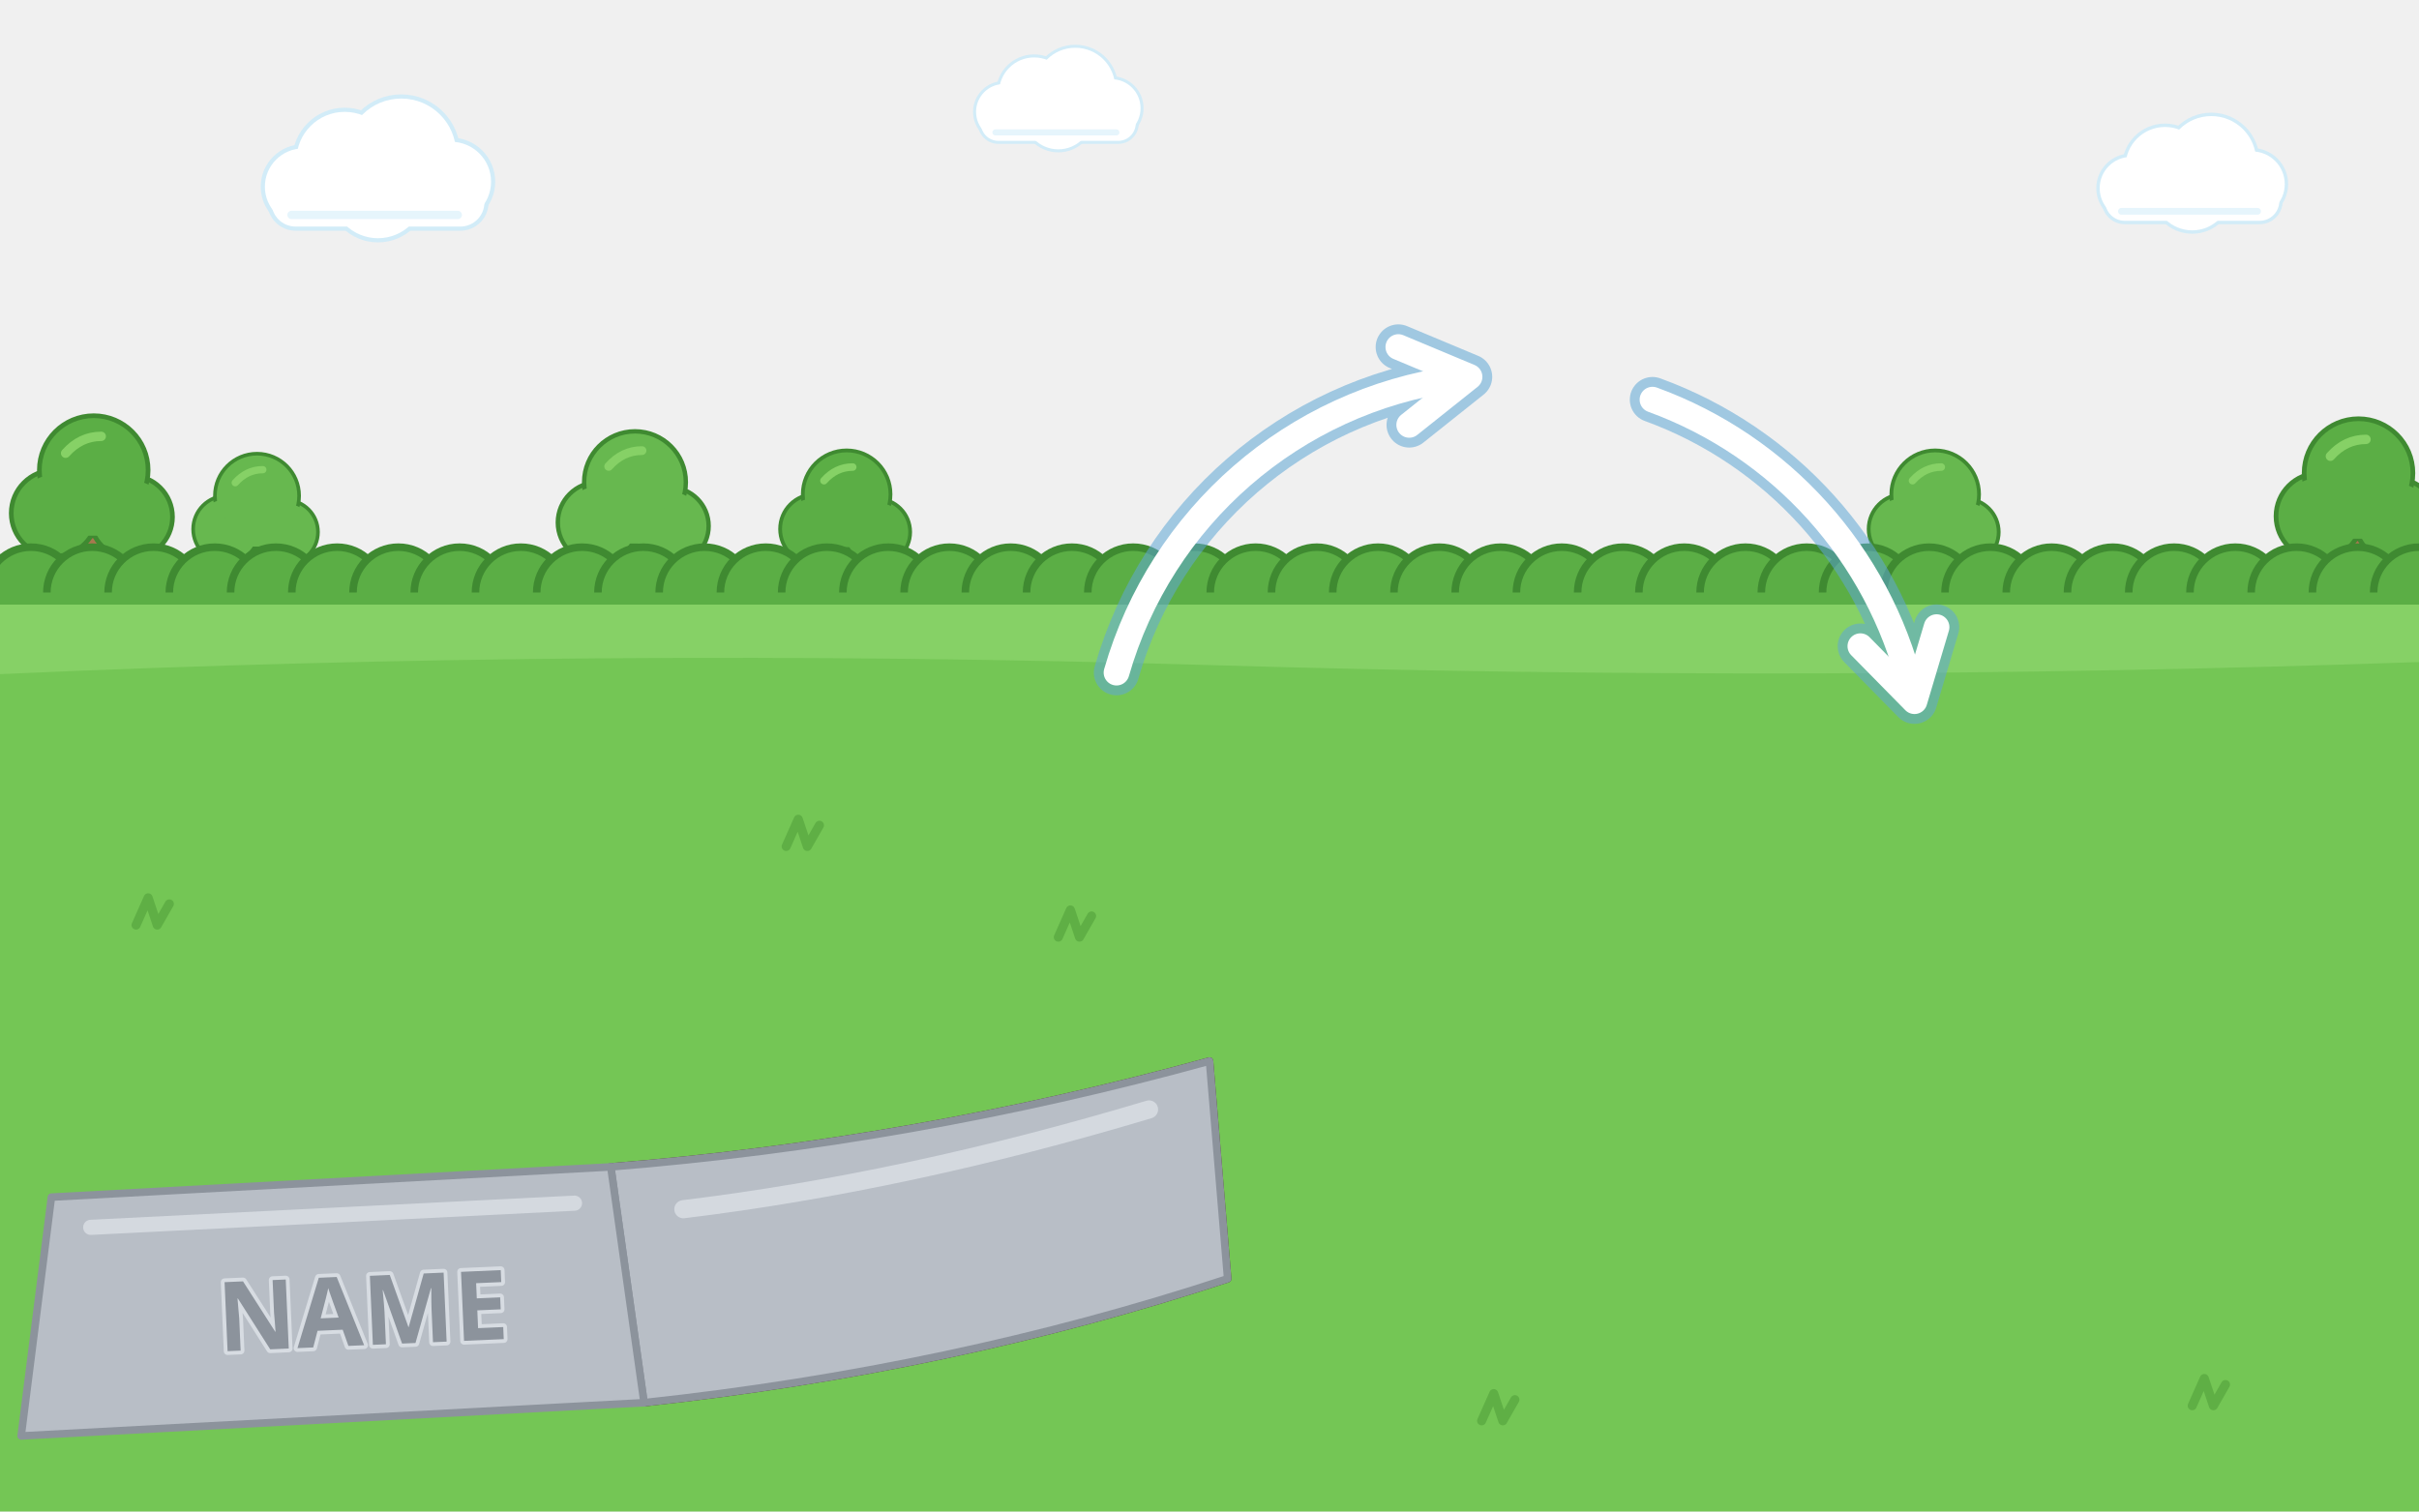
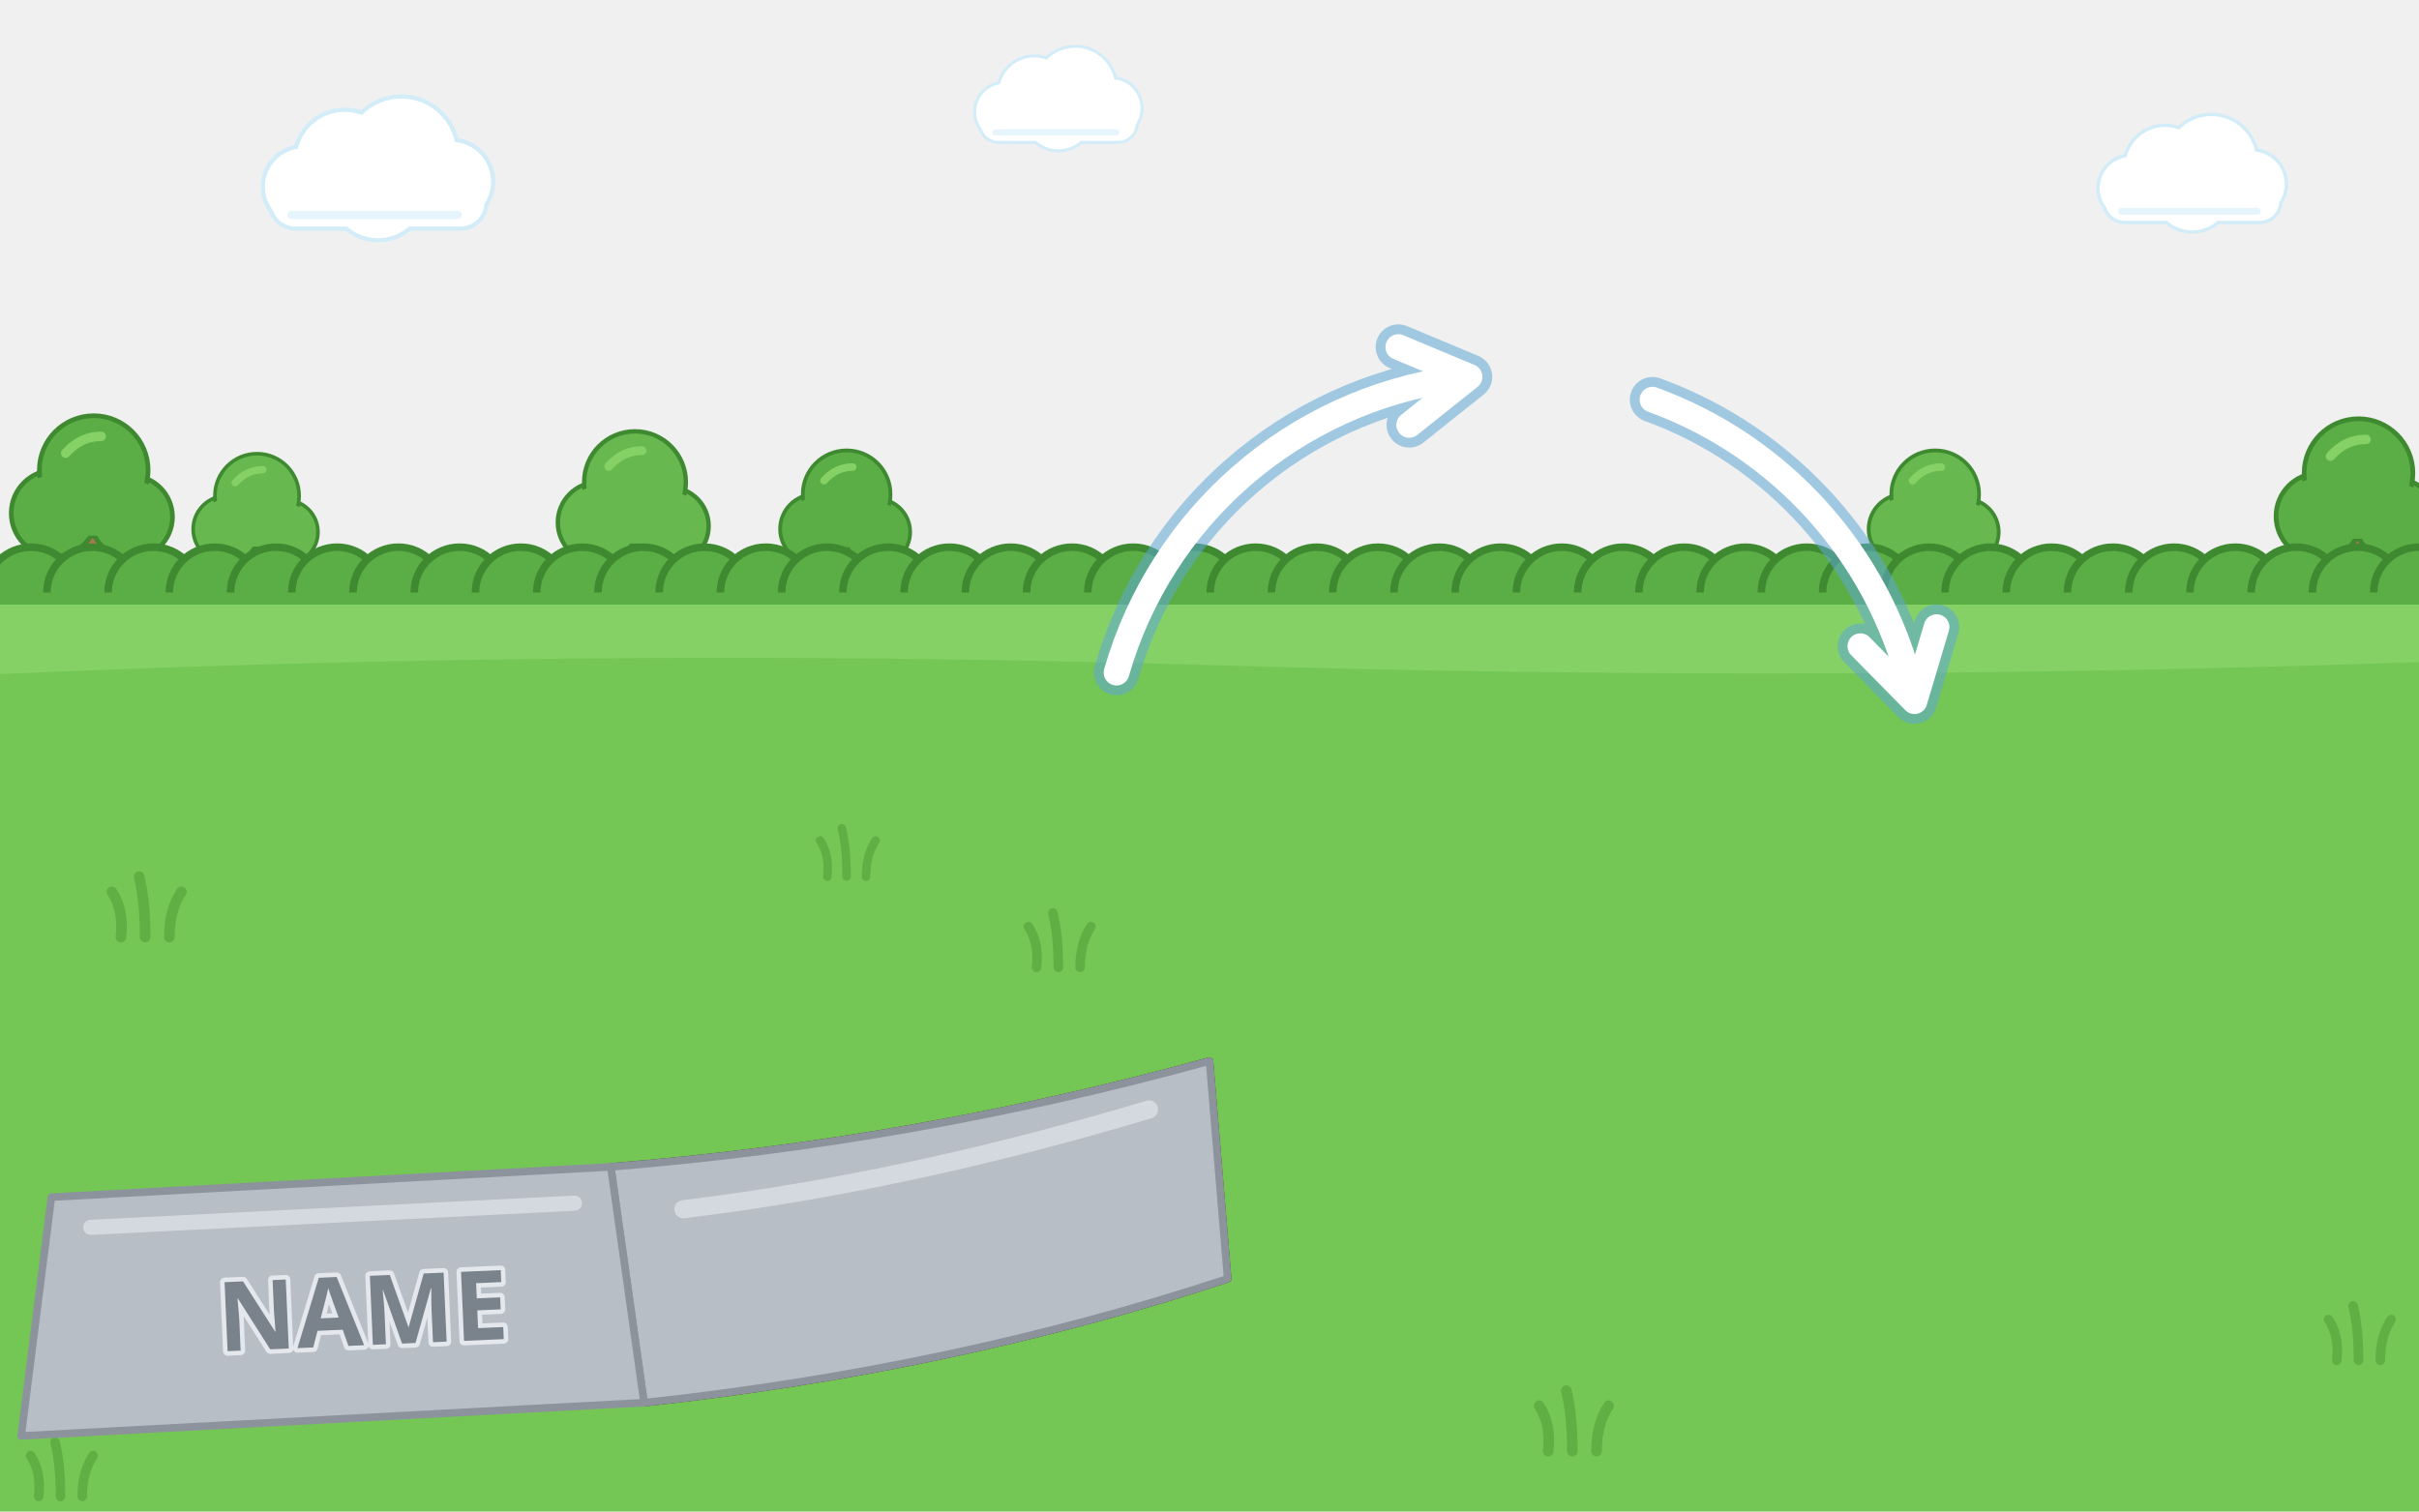
<svg xmlns="http://www.w3.org/2000/svg" viewBox="0 0 1600 1000" width="1600" height="1000" stroke-linejoin="round" stroke-linecap="round">
  <rect width="1600" height="420" fill="url(#d2-grad-sky)" />
  <g class="sb-float">
    <g transform="translate(250 118) scale(0.55)">
      <g fill="#D2ECF8" stroke="#D2ECF8" stroke-width="10">
        <circle cx="-90" cy="10" r="46" />
        <circle cx="-40" cy="-22" r="58" />
        <circle cx="28" cy="-30" r="66" />
        <circle cx="88" cy="4" r="48" />
        <circle cx="0" cy="16" r="56" />
        <rect x="-128" y="0" width="256" height="58" rx="29" />
      </g>
      <g fill="#FFFFFF">
        <circle cx="-90" cy="10" r="46" />
        <circle cx="-40" cy="-22" r="58" />
        <circle cx="28" cy="-30" r="66" />
        <circle cx="88" cy="4" r="48" />
        <circle cx="0" cy="16" r="56" />
        <rect x="-128" y="0" width="256" height="58" rx="29" />
      </g>
      <path d="M -104 44 H 96" stroke="#E6F5FC" stroke-width="10" fill="none" />
    </g>
  </g>
  <g transform="translate(700 70) scale(0.4)">
    <g fill="#D2ECF8" stroke="#D2ECF8" stroke-width="10">
      <circle cx="-90" cy="10" r="46" />
      <circle cx="-40" cy="-22" r="58" />
      <circle cx="28" cy="-30" r="66" />
      <circle cx="88" cy="4" r="48" />
      <circle cx="0" cy="16" r="56" />
      <rect x="-128" y="0" width="256" height="58" rx="29" />
    </g>
    <g fill="#FFFFFF">
      <circle cx="-90" cy="10" r="46" />
      <circle cx="-40" cy="-22" r="58" />
      <circle cx="28" cy="-30" r="66" />
      <circle cx="88" cy="4" r="48" />
      <circle cx="0" cy="16" r="56" />
      <rect x="-128" y="0" width="256" height="58" rx="29" />
    </g>
    <path d="M -104 44 H 96" stroke="#E6F5FC" stroke-width="10" fill="none" />
  </g>
  <g transform="translate(1450 120) scale(0.45)">
    <g fill="#D2ECF8" stroke="#D2ECF8" stroke-width="10">
      <circle cx="-90" cy="10" r="46" />
      <circle cx="-40" cy="-22" r="58" />
      <circle cx="28" cy="-30" r="66" />
      <circle cx="88" cy="4" r="48" />
      <circle cx="0" cy="16" r="56" />
      <rect x="-128" y="0" width="256" height="58" rx="29" />
    </g>
    <g fill="#FFFFFF">
      <circle cx="-90" cy="10" r="46" />
      <circle cx="-40" cy="-22" r="58" />
      <circle cx="28" cy="-30" r="66" />
      <circle cx="88" cy="4" r="48" />
      <circle cx="0" cy="16" r="56" />
      <rect x="-128" y="0" width="256" height="58" rx="29" />
    </g>
    <path d="M -104 44 H 96" stroke="#E6F5FC" stroke-width="10" fill="none" />
  </g>
  <g transform="translate(62 404) scale(0.62)">
    <rect x="-12" y="-80" width="24" height="84" rx="10" fill="#A8784F" stroke="#6E4A2C" stroke-width="5" />
    <g fill="#5BAE45" stroke="#3F8A31" stroke-width="5">
      <circle cx="-42" cy="-104" r="46" />
      <circle cx="40" cy="-100" r="44" />
      <circle cx="0" cy="-150" r="58" />
    </g>
    <g fill="#5BAE45">
      <circle cx="-42" cy="-104" r="41" />
      <circle cx="40" cy="-100" r="39" />
      <circle cx="0" cy="-150" r="53" />
      <rect x="-60" y="-120" width="110" height="40" rx="20" />
    </g>
    <path d="M -30 -168 Q -14 -186 8 -186" fill="none" stroke="#86D166" stroke-width="10" />
  </g>
  <g transform="translate(170 400) scale(0.48)">
    <rect x="-12" y="-80" width="24" height="84" rx="10" fill="#A8784F" stroke="#6E4A2C" stroke-width="5" />
    <g fill="#67B84F" stroke="#3F8A31" stroke-width="5">
      <circle cx="-42" cy="-104" r="46" />
      <circle cx="40" cy="-100" r="44" />
      <circle cx="0" cy="-150" r="58" />
    </g>
    <g fill="#67B84F">
      <circle cx="-42" cy="-104" r="41" />
      <circle cx="40" cy="-100" r="39" />
      <circle cx="0" cy="-150" r="53" />
      <rect x="-60" y="-120" width="110" height="40" rx="20" />
    </g>
    <path d="M -30 -168 Q -14 -186 8 -186" fill="none" stroke="#86D166" stroke-width="10" />
  </g>
  <g transform="translate(420 406) scale(0.58)">
    <rect x="-12" y="-80" width="24" height="84" rx="10" fill="#A8784F" stroke="#6E4A2C" stroke-width="5" />
    <g fill="#67B84F" stroke="#3F8A31" stroke-width="5">
      <circle cx="-42" cy="-104" r="46" />
      <circle cx="40" cy="-100" r="44" />
      <circle cx="0" cy="-150" r="58" />
    </g>
    <g fill="#67B84F">
      <circle cx="-42" cy="-104" r="41" />
      <circle cx="40" cy="-100" r="39" />
      <circle cx="0" cy="-150" r="53" />
      <rect x="-60" y="-120" width="110" height="40" rx="20" />
    </g>
    <path d="M -30 -168 Q -14 -186 8 -186" fill="none" stroke="#86D166" stroke-width="10" />
  </g>
  <g transform="translate(560 402) scale(0.5)">
    <rect x="-12" y="-80" width="24" height="84" rx="10" fill="#A8784F" stroke="#6E4A2C" stroke-width="5" />
    <g fill="#5BAE45" stroke="#3F8A31" stroke-width="5">
      <circle cx="-42" cy="-104" r="46" />
      <circle cx="40" cy="-100" r="44" />
      <circle cx="0" cy="-150" r="58" />
    </g>
    <g fill="#5BAE45">
      <circle cx="-42" cy="-104" r="41" />
      <circle cx="40" cy="-100" r="39" />
      <circle cx="0" cy="-150" r="53" />
      <rect x="-60" y="-120" width="110" height="40" rx="20" />
    </g>
    <path d="M -30 -168 Q -14 -186 8 -186" fill="none" stroke="#86D166" stroke-width="10" />
  </g>
  <g transform="translate(1280 402) scale(0.5)">
    <rect x="-12" y="-80" width="24" height="84" rx="10" fill="#A8784F" stroke="#6E4A2C" stroke-width="5" />
    <g fill="#67B84F" stroke="#3F8A31" stroke-width="5">
      <circle cx="-42" cy="-104" r="46" />
      <circle cx="40" cy="-100" r="44" />
      <circle cx="0" cy="-150" r="58" />
    </g>
    <g fill="#67B84F">
      <circle cx="-42" cy="-104" r="41" />
      <circle cx="40" cy="-100" r="39" />
      <circle cx="0" cy="-150" r="53" />
      <rect x="-60" y="-120" width="110" height="40" rx="20" />
    </g>
    <path d="M -30 -168 Q -14 -186 8 -186" fill="none" stroke="#86D166" stroke-width="10" />
  </g>
  <g transform="translate(1560 406) scale(0.62)">
    <rect x="-12" y="-80" width="24" height="84" rx="10" fill="#A8784F" stroke="#6E4A2C" stroke-width="5" />
    <g fill="#5BAE45" stroke="#3F8A31" stroke-width="5">
      <circle cx="-42" cy="-104" r="46" />
      <circle cx="40" cy="-100" r="44" />
      <circle cx="0" cy="-150" r="58" />
    </g>
    <g fill="#5BAE45">
      <circle cx="-42" cy="-104" r="41" />
      <circle cx="40" cy="-100" r="39" />
      <circle cx="0" cy="-150" r="53" />
      <rect x="-60" y="-120" width="110" height="40" rx="20" />
    </g>
    <path d="M -30 -168 Q -14 -186 8 -186" fill="none" stroke="#86D166" stroke-width="10" />
  </g>
  <g fill="#5BAE45" stroke="#3F8A31" stroke-width="5">
    <circle cx="-20" cy="392" r="30" />
    <circle cx="20.5" cy="392" r="30" />
    <circle cx="61" cy="392" r="30" />
    <circle cx="101.5" cy="392" r="30" />
    <circle cx="142" cy="392" r="30" />
    <circle cx="182.5" cy="392" r="30" />
    <circle cx="223" cy="392" r="30" />
    <circle cx="263.5" cy="392" r="30" />
    <circle cx="304" cy="392" r="30" />
    <circle cx="344.5" cy="392" r="30" />
    <circle cx="385" cy="392" r="30" />
    <circle cx="425.5" cy="392" r="30" />
    <circle cx="466" cy="392" r="30" />
    <circle cx="506.5" cy="392" r="30" />
    <circle cx="547" cy="392" r="30" />
    <circle cx="587.5" cy="392" r="30" />
    <circle cx="628" cy="392" r="30" />
    <circle cx="668.5" cy="392" r="30" />
    <circle cx="709" cy="392" r="30" />
    <circle cx="749.5" cy="392" r="30" />
    <circle cx="790" cy="392" r="30" />
    <circle cx="830.5" cy="392" r="30" />
    <circle cx="871" cy="392" r="30" />
    <circle cx="911.5" cy="392" r="30" />
    <circle cx="952" cy="392" r="30" />
    <circle cx="992.5" cy="392" r="30" />
    <circle cx="1033" cy="392" r="30" />
    <circle cx="1073.5" cy="392" r="30" />
    <circle cx="1114" cy="392" r="30" />
    <circle cx="1154.5" cy="392" r="30" />
    <circle cx="1195" cy="392" r="30" />
    <circle cx="1235.5" cy="392" r="30" />
    <circle cx="1276" cy="392" r="30" />
    <circle cx="1316.5" cy="392" r="30" />
    <circle cx="1357" cy="392" r="30" />
    <circle cx="1397.5" cy="392" r="30" />
    <circle cx="1438" cy="392" r="30" />
    <circle cx="1478.5" cy="392" r="30" />
    <circle cx="1519" cy="392" r="30" />
    <circle cx="1559.5" cy="392" r="30" />
    <circle cx="1600" cy="392" r="30" />
    <circle cx="1640.5" cy="392" r="30" />
  </g>
  <rect x="-50" y="392" width="1700" height="40" fill="#5BAE45" />
  <rect x="0" y="400" width="1600" height="600" fill="#74C655" />
  <path d="M 0 400 H 1600 V 438 Q 1200 452 800 440 Q 400 428 0 446 Z" fill="#86D166" />
-   <g fill="none" stroke="#5FAF45" stroke-width="6">
-     <path d="M 90 612 l 8 -18 l 6 18 l 8 -14" />
-     <path d="M 520 560 l 8 -18 l 6 18 l 8 -14" />
-     <path d="M 1450 930 l 8 -18 l 6 18 l 8 -14" />
-     <path d="M 980 940 l 8 -18 l 6 18 l 8 -14" />
-     <path d="M 700 620 l 8 -18 l 6 18 l 8 -14" />
+   <g fill="none" stroke="#5FAF45" stroke-width="7">
+     <path transform="translate(96 620)" d="M -16 0 Q -14 -18 -22 -30 M 0 0 Q 0 -24 -4 -40 M 16 0 Q 16 -18 24 -30" />
+     <path transform="translate(560 580) scale(0.8)" d="M -16 0 Q -14 -18 -22 -30 M 0 0 Q 0 -24 -4 -40 M 16 0 Q 16 -18 24 -30" />
+     <path transform="translate(700 640) scale(0.9)" d="M -16 0 Q -14 -18 -22 -30 M 0 0 Q 0 -24 -4 -40 M 16 0 Q 16 -18 24 -30" />
+     <path transform="translate(1040 960)" d="M -16 0 Q -14 -18 -22 -30 M 0 0 Q 0 -24 -4 -40 M 16 0 Q 16 -18 24 -30" />
+     <path transform="translate(1560 900) scale(0.9)" d="M -16 0 Q -14 -18 -22 -30 M 0 0 Q 0 -24 -4 -40 M 16 0 Q 16 -18 24 -30" />
+     <path transform="translate(40 990) scale(0.9)" d="M -16 0 Q -14 -18 -22 -30 M 0 0 Q 0 -24 -4 -40 M 16 0 Q 16 -18 24 -30" />
  </g>
  <use href="#d2-sandbag" transform="translate(92 506) scale(0.55)" />
  <use href="#d2-wheelbarrow" transform="translate(492 492) scale(0.5)" />
  <path d="M 404 772 Q 604 756 800 702 L 812 846 Q 630 906 426 928 Z" fill="#6E5243" stroke="#4B372C" stroke-width="5" />
  <path d="M 404 772 Q 604 756 800 702 L 812 846 Q 630 906 426 928 Z" fill="url(#d2-pat-mud)" />
  <g id="dg-p5-newpath" data-reveal="">
    <path d="M 404 772 Q 604 756 800 702 L 812 846 Q 630 906 426 928 Z" fill="#B8BEC6" stroke="#8C939C" stroke-width="5" />
    <path d="M 452 800 Q 600 782 760 734" fill="none" stroke="#D7DCE2" stroke-width="12" opacity=".9" />
    <use href="#d2-concrete-shine" transform="translate(560 846) rotate(-8) scale(0.75)" />
    <use href="#d2-concrete-shine" transform="translate(716 790) rotate(-16) scale(0.5)" />
  </g>
  <use href="#d2-board" transform="translate(503.8 749.6) rotate(-7.3) scale(0.84)" />
  <use href="#d2-board" transform="translate(701.8 714.6) rotate(-12.7) scale(0.84)" />
  <path d="M 34 792 L 404 772 L 426 928 L 14 950 Z" fill="#B8BEC6" stroke="#8C939C" stroke-width="5" />
  <path d="M 60 812 L 380 796" fill="none" stroke="#D7DCE2" stroke-width="10" opacity=".9" />
  <use href="#d2-concrete-shine" transform="translate(330 830) rotate(-3) scale(0.6)" />
-   <use href="#d2-pawprints" transform="translate(70 924) rotate(-3) scale(0.5)" />
+   <use href="#d2-pawprints" transform="translate(66 912) rotate(-3) scale(0.5)" />
  <use href="#d2-board" transform="translate(126.5 775) rotate(-3.1) scale(0.84)" />
  <use href="#d2-board" transform="translate(311.5 765) rotate(-3.1) scale(0.84)" />
  <use href="#d2-star" class="sb-print-only" opacity=".25" transform="translate(240 868) scale(0.5)" />
  <g id="dg-p5-name" data-reveal="">
-     <text class="sb-name" data-form="plain" data-max-width="250" data-anim="write" x="240" y="890" text-anchor="middle" font-size="64" font-family="Fredoka, Andika, sans-serif" font-weight="700" fill="#8C939C" stroke="#D7DCE2" stroke-width="5" paint-order="stroke" transform="rotate(-2.5 240 870)">NAME</text>
+     <text class="sb-name" data-form="plain" data-max-width="250" data-anim="write" x="240" y="890" text-anchor="middle" font-size="64" font-family="Fredoka, Andika, sans-serif" font-weight="700" fill="#7A828C" stroke="#E4E8EC" stroke-width="6" paint-order="stroke" transform="rotate(-2.5 240 870)">NAME</text>
  </g>
  <use href="#d2-board" transform="translate(117 944.5) rotate(-3.1) scale(0.94)" />
  <use href="#d2-board" transform="translate(323 933.5) rotate(-3.1) scale(0.94)" />
  <use href="#d2-board" transform="translate(526.6 914.6) rotate(-9) scale(0.9)" />
  <use href="#d2-board" transform="translate(719.6 873.6) rotate(-15.1) scale(0.9)" />
  <use href="#d2-pebble" transform="translate(716 850)" />
+   <use href="#d2-planks" transform="translate(1330 968) scale(0.78)" />
+   <use href="#d2-cone" transform="translate(1080 930) scale(0.62)" />
+   <use href="#d2-cone" transform="translate(1190 962) scale(0.7)" />
+   <use href="#d2-spade" transform="translate(1500 972) rotate(8) scale(0.6)" />
  <g id="dg-p5-tiffin">
    <use href="#d2-shadow" transform="translate(262 794) scale(0.62 0.5)" />
    <use href="#d2-tiffin-stick" transform="translate(262 792) scale(0.55)" />
  </g>
  <g transform="translate(1150 850)">
    <use href="#d2-shadow" transform="translate(0 4) scale(3.4 0.9)" />
    <use href="#d2-mixer-chassis" />
    <g transform="translate(-150 -330)">
      <g id="dg-p5-drum">
        <use href="#d2-mixer-disc" />
      </g>
    </g>
    <use href="#d2-mixer" />
    <g transform="translate(272 -262) scale(.62)">
      <g id="dg-p5-frog">
        <g id="dg-p5-frog-uhoh">
          <use href="#d2-frog-cab-uhoh" />
        </g>
        <g id="dg-p5-frog-grin">
          <use href="#d2-frog-cab-grin" />
        </g>
      </g>
    </g>
    <use href="#d2-mixer-door" />
  </g>
-   <g class="sb-digital" transform="translate(560 757) scale(0.5)">
+   <g class="sb-digital" transform="translate(560 757) scale(0.56)">
    <g id="dg-p5-pour">
      <use href="#d2-concrete-pour" />
    </g>
  </g>
  <g class="sb-digital" transform="translate(562 842)">
    <g id="dg-p5-splash">
-       <use href="#d2-concrete-splash" transform="translate(0 0) scale(0.55)" />
+       <use href="#d2-concrete-splash" transform="translate(0 0) scale(0.7)" />
    </g>
  </g>
  <g id="dg-p5-arrows" class="sb-digital">
    <g class="sb-pulse">
      <path d="M 738.5 445 A 272 272 0 0 1 962.1 250.6 M 932.1 281.1 L 972 249.3 L 924.9 229.6" fill="none" stroke="#5FA7D6" stroke-width="30" opacity=".55" />
      <path d="M 738.5 445 A 272 272 0 0 1 962.1 250.6" fill="none" stroke="#FFFFFF" stroke-width="17" />
      <path d="M 932.1 281.1 L 972 249.3 L 924.9 229.6" fill="none" stroke="#FFFFFF" stroke-width="17" />
      <path d="M 1093 264.4 A 272 272 0 0 1 1263.9 454.2 M 1230.5 427.5 L 1266.3 463.9 L 1280.9 414.9" fill="none" stroke="#5FA7D6" stroke-width="30" opacity=".55" />
      <path d="M 1093 264.4 A 272 272 0 0 1 1263.9 454.2" fill="none" stroke="#FFFFFF" stroke-width="17" />
      <path d="M 1230.5 427.5 L 1266.3 463.9 L 1280.9 414.9" fill="none" stroke="#FFFFFF" stroke-width="17" />
    </g>
  </g>
  <g id="dg-p5-sparkles">
    <g class="sb-digital sb-twinkle">
      <use href="#d2-sparkle" transform="translate(92 842) scale(0.55)" />
    </g>
    <g class="sb-digital sb-twinkle">
      <use href="#d2-sparkle" transform="translate(400 850) scale(0.5)" />
    </g>
    <g class="sb-digital sb-twinkle">
      <use href="#d2-sparkle" transform="translate(128 810) scale(0.4)" />
    </g>
    <g class="sb-digital sb-twinkle">
      <use href="#d2-sparkle" transform="translate(330 905) scale(0.4)" />
    </g>
    <g class="sb-digital sb-twinkle">
      <use href="#d2-sparkle" transform="translate(640 800) scale(0.5)" />
    </g>
  </g>
</svg>
